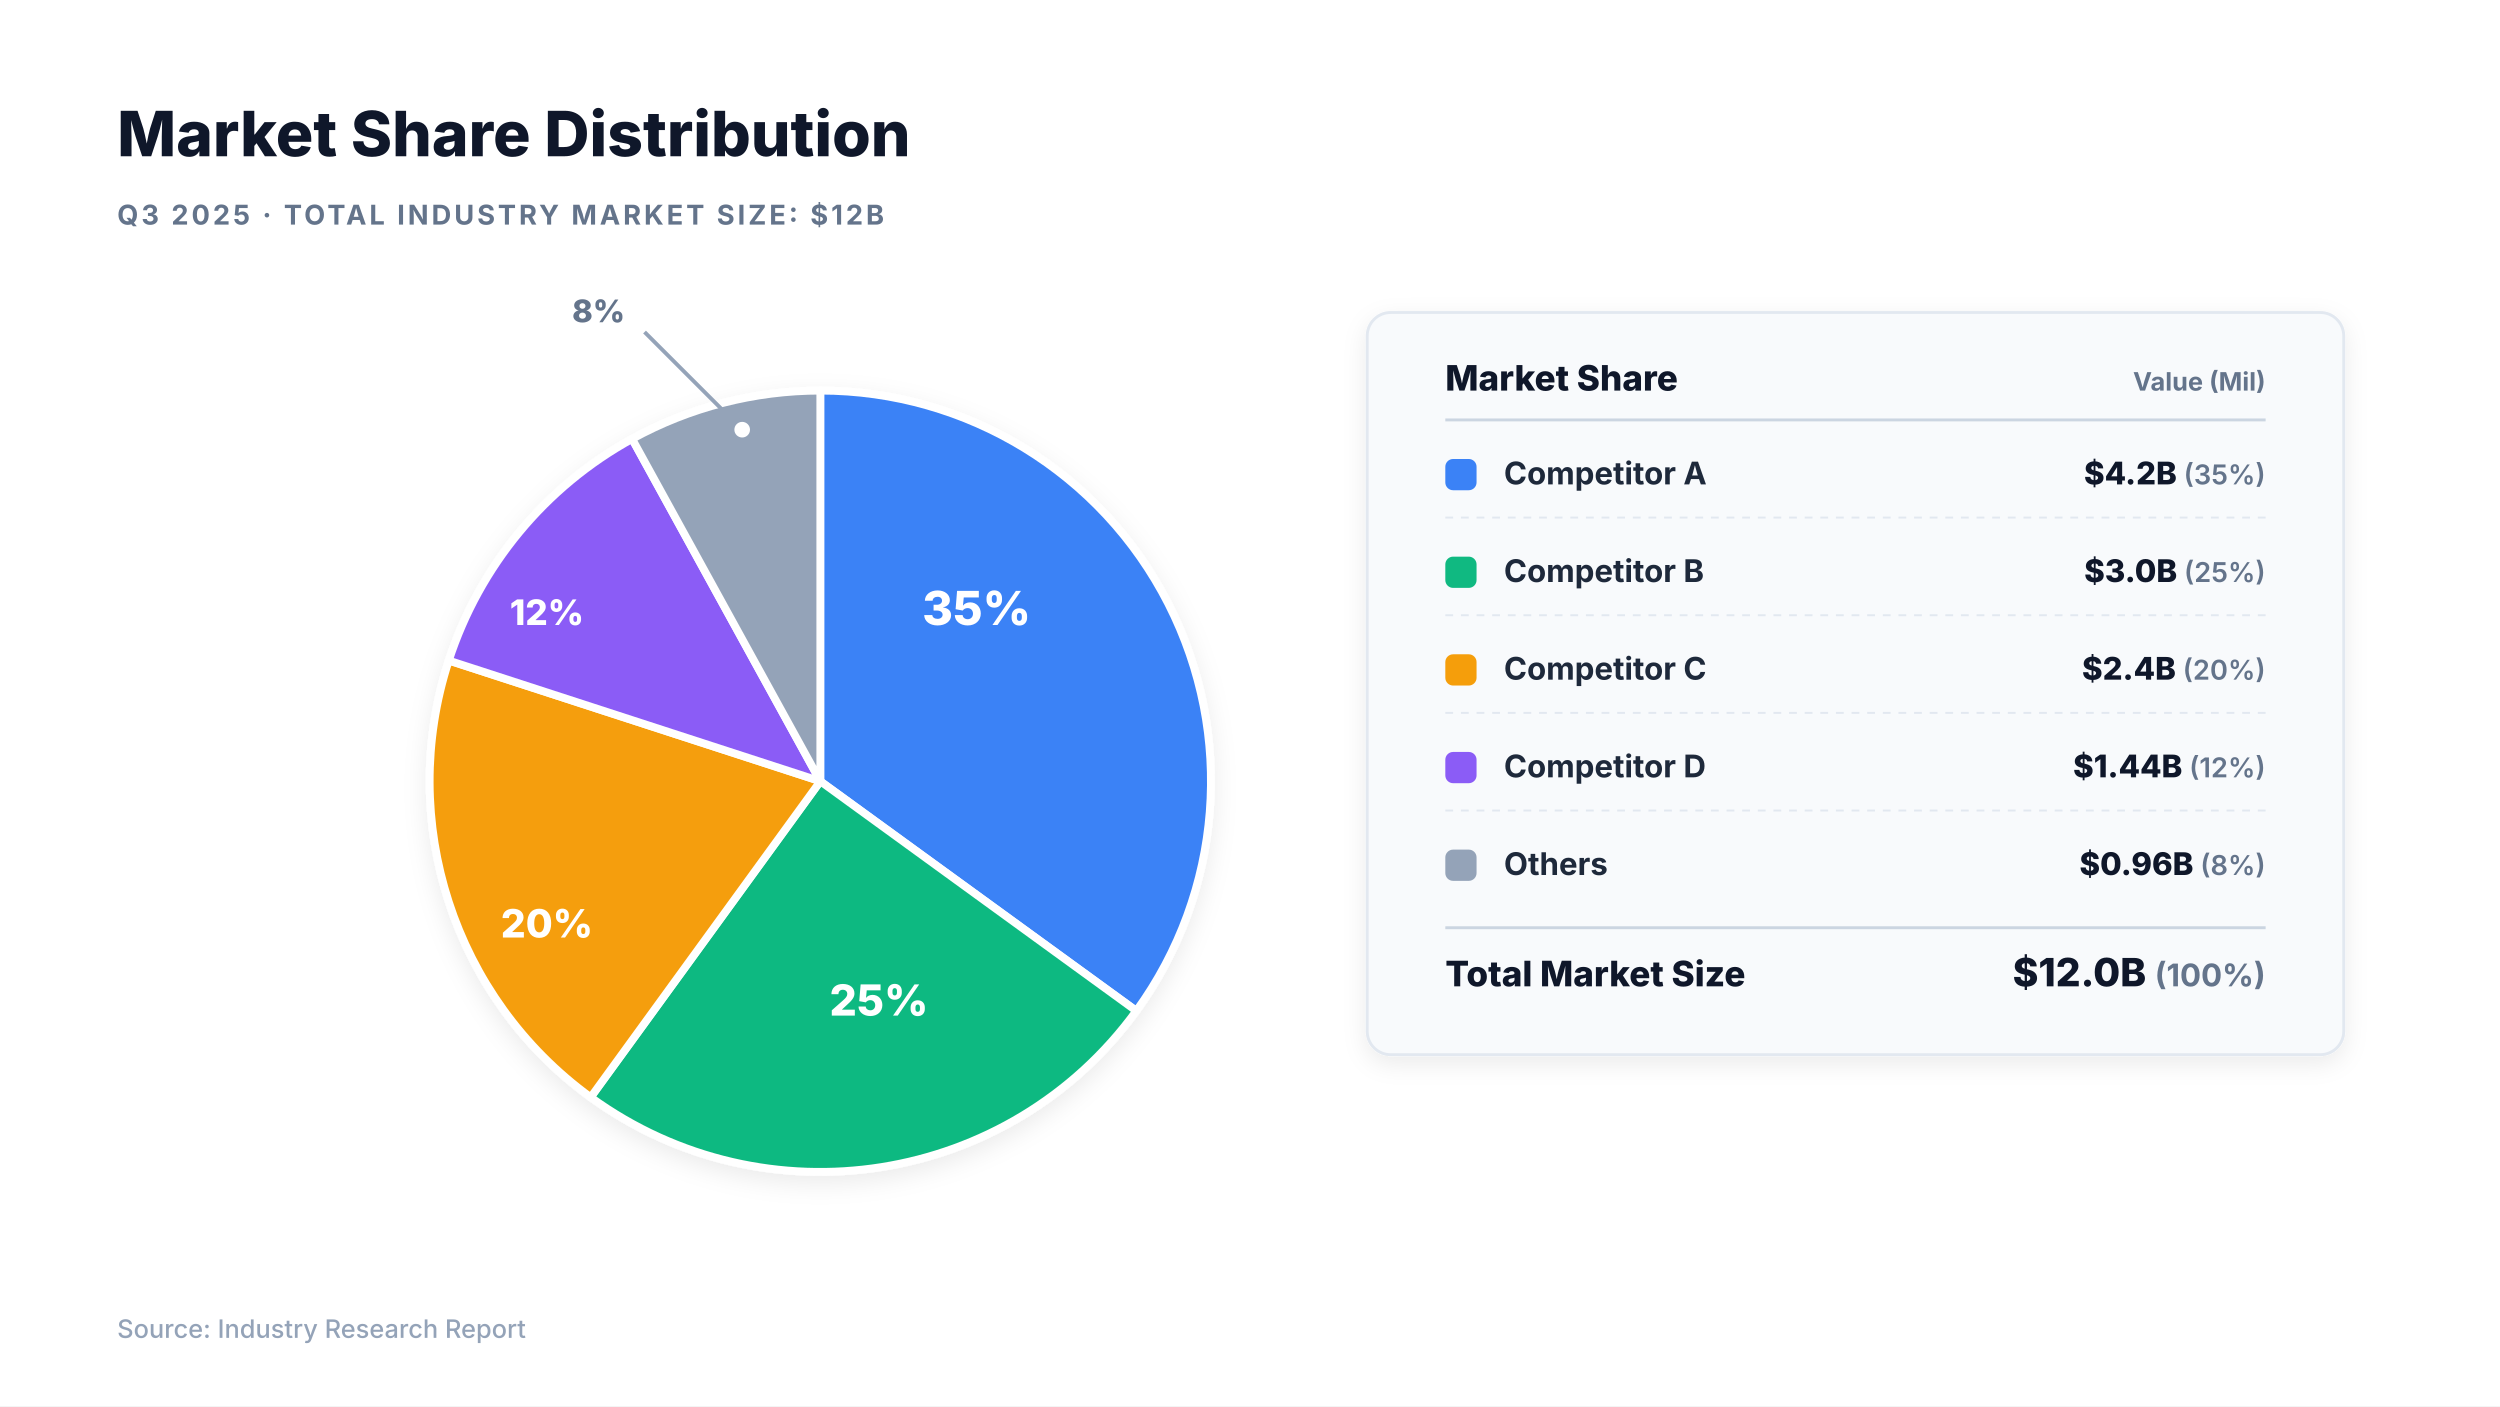
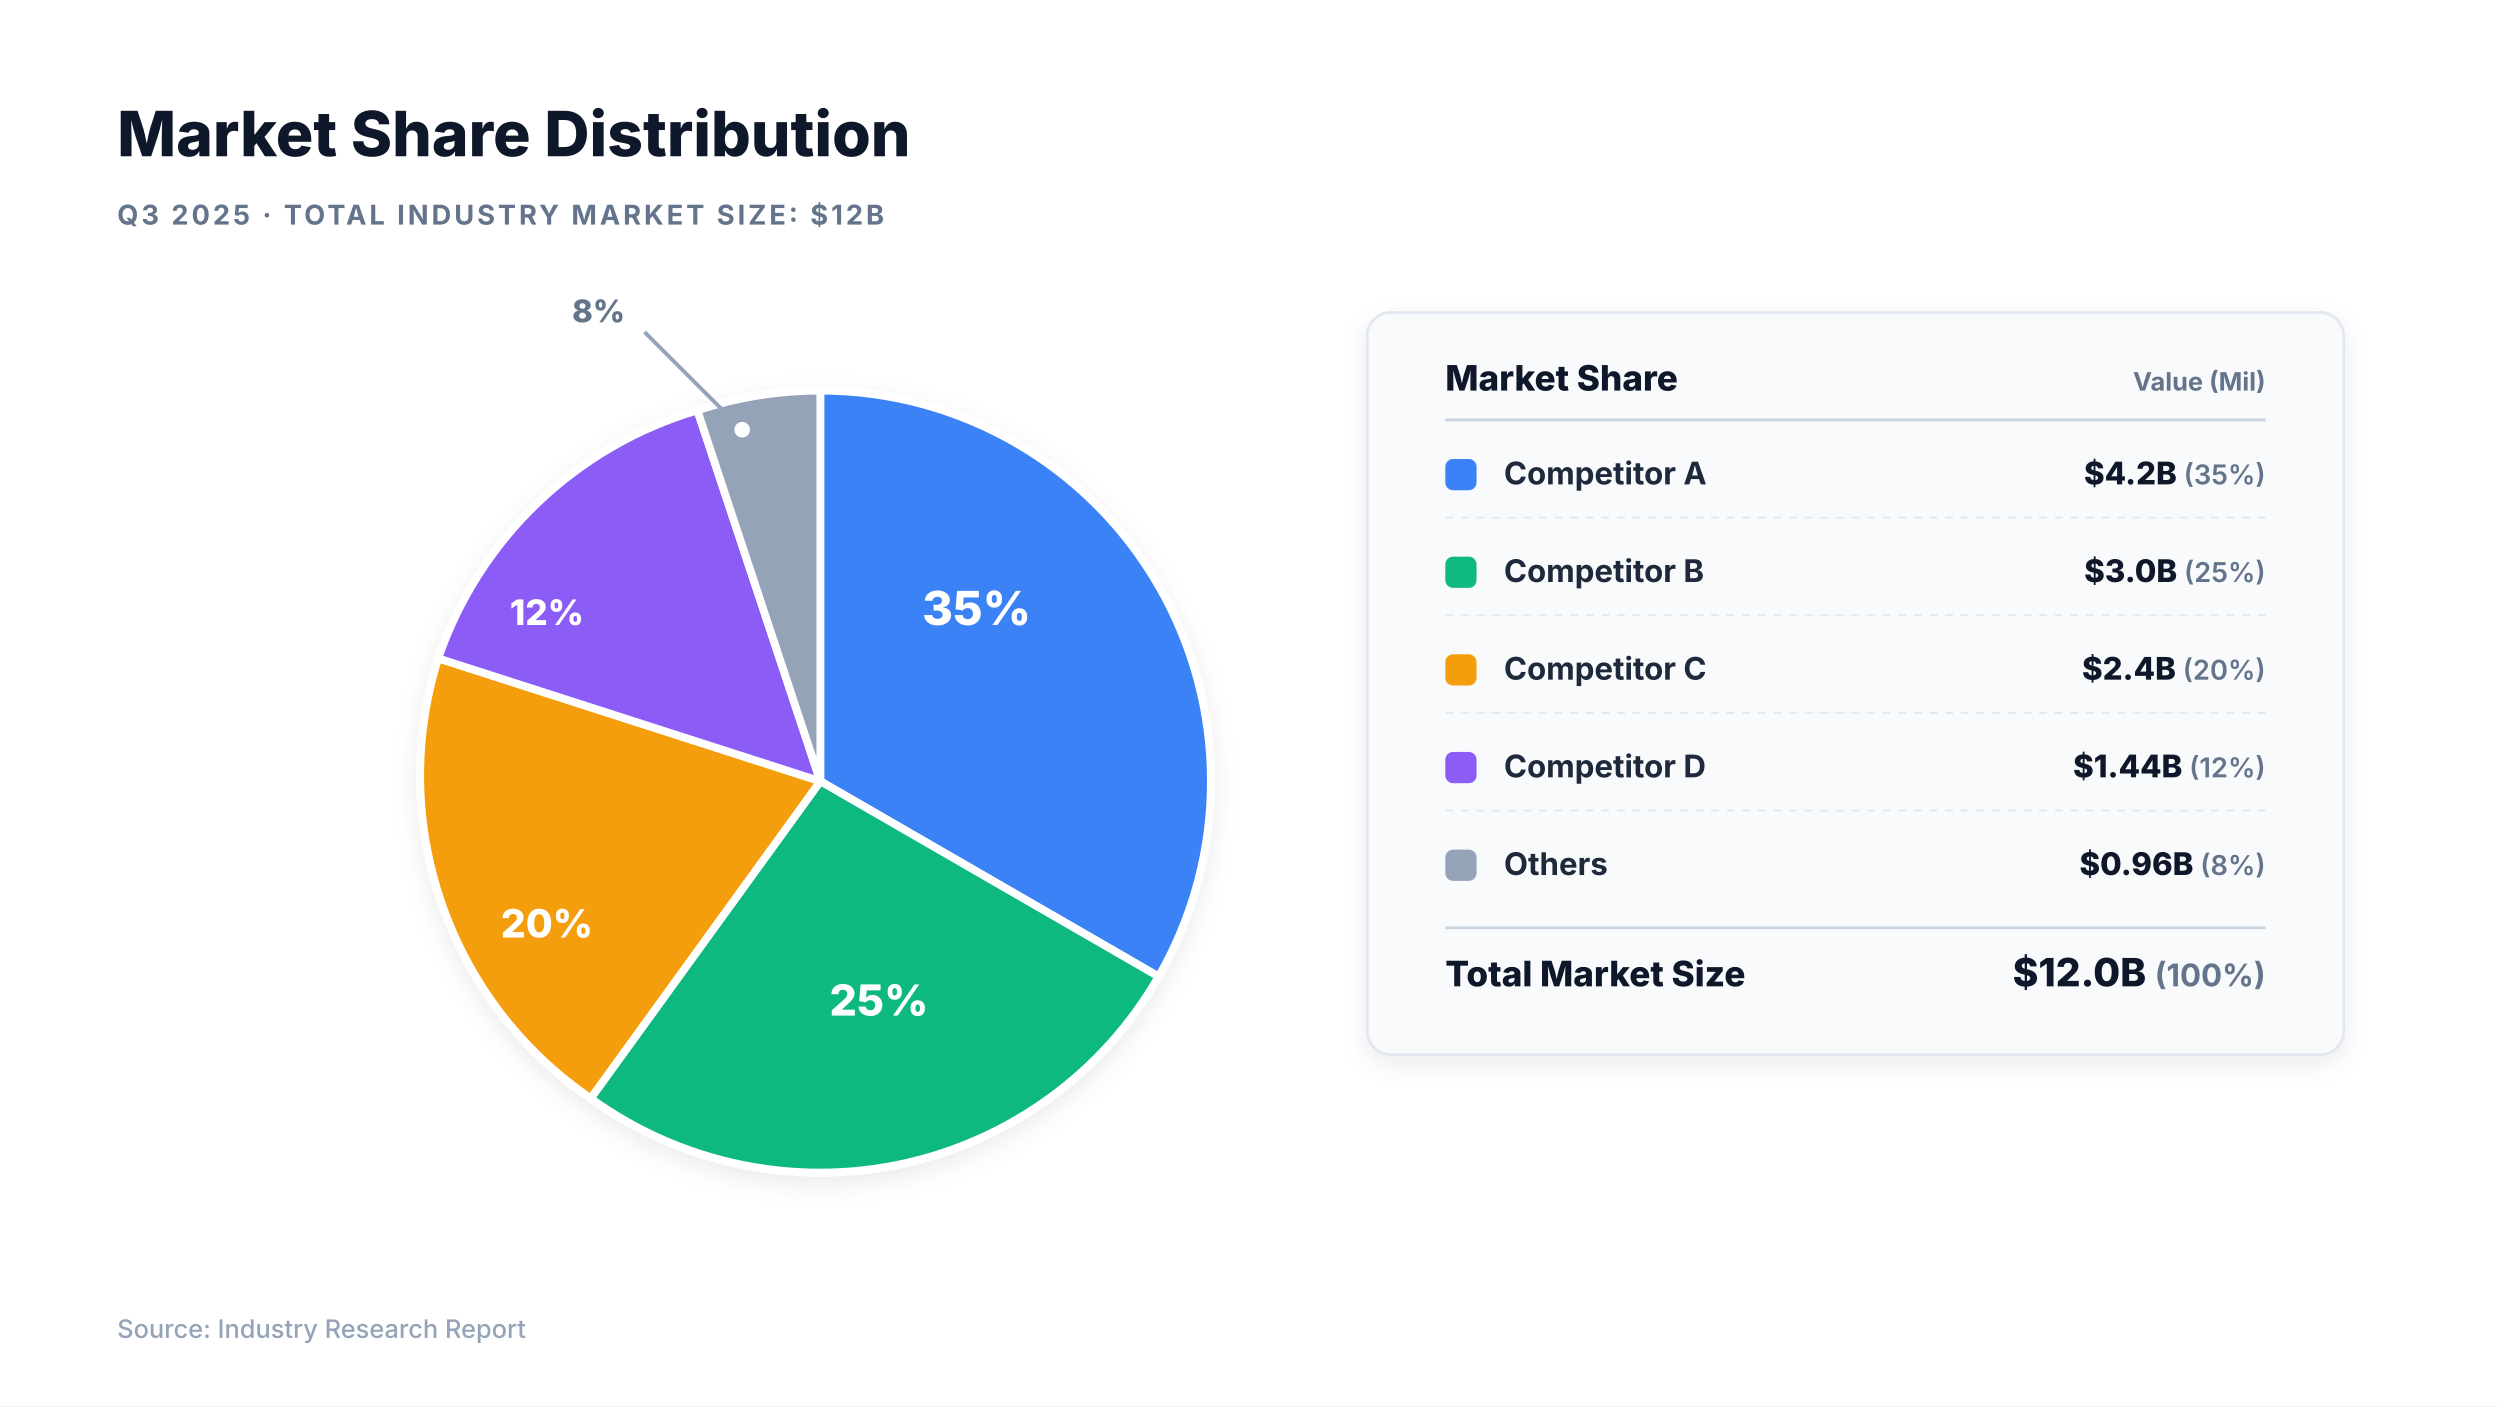
<svg xmlns="http://www.w3.org/2000/svg" viewBox="0 0 1280 720" width="1280" height="720">
  <defs>
    <filter id="softShadow" x="-10%" y="-10%" width="120%" height="120%">
      <feGaussianBlur in="SourceAlpha" stdDeviation="6" />
      <feOffset dx="0" dy="4" result="offsetblur" />
      <feFlood flood-color="#0F172A" flood-opacity="0.08" result="shadowColor" />
      <feComposite in="shadowColor" in2="offsetblur" operator="in" result="shadow" />
      <feMerge>
        <feMergeNode in="shadow" />
        <feMergeNode in="SourceGraphic" />
      </feMerge>
    </filter>
  </defs>
  <rect width="1280" height="720" fill="#FFFFFF" />
  <text x="60" y="80" font-family="-apple-system, BlinkMacSystemFont, 'Segoe UI', sans-serif" font-size="32" font-weight="800" fill="#0F172A">Market Share Distribution</text>
  <text x="60" y="115" font-family="-apple-system, BlinkMacSystemFont, 'Segoe UI', sans-serif" font-size="14" font-weight="700" fill="#64748B" letter-spacing="1.5">Q3 2025 · TOTAL INDUSTRY MARKET SIZE: $12B</text>
  <g id="pieChart" transform="translate(420, 400)" filter="url(#softShadow)">
-     <path d="M 0,0 L 0,-200 A 200,200 0 0,1 161.80,117.56 Z" fill="#3B82F6" stroke="#FFFFFF" stroke-width="4" stroke-linejoin="round" />
-     <path d="M 0,0 L 161.80,117.56 A 200,200 0 0,1 -117.56,161.80 Z" fill="#10B981" stroke="#FFFFFF" stroke-width="4" stroke-linejoin="round" />
-     <path d="M 0,0 L -117.56,161.80 A 200,200 0 0,1 -190.21,-61.80 Z" fill="#F59E0B" stroke="#FFFFFF" stroke-width="4" stroke-linejoin="round" />
-     <path d="M 0,0 L -190.21,-61.80 A 200,200 0 0,1 -96.35,-175.26 Z" fill="#8B5CF6" stroke="#FFFFFF" stroke-width="4" stroke-linejoin="round" />
-     <path d="M 0,0 L -96.35,-175.26 A 200,200 0 0,1 0,-200 Z" fill="#94A3B8" stroke="#FFFFFF" stroke-width="4" stroke-linejoin="round" />
+     <path d="M 0,0 L 0,-200 A 200,200 0 0,1 173.2,100 Z" fill="#3B82F6" stroke="#FFFFFF" stroke-width="4" stroke-linejoin="round" />
+     <path d="M 0,0 L 173.2,100 A 200,200 0 0,1 -117.56,162.34 Z" fill="#10B981" stroke="#FFFFFF" stroke-width="4" stroke-linejoin="round" />
+     <path d="M 0,0 L -117.56,162.34 A 200,200 0 0,1 -195.63,-62.93 Z" fill="#F59E0B" stroke="#FFFFFF" stroke-width="4" stroke-linejoin="round" />
+     <path d="M 0,0 L -195.63,-62.93 A 200,200 0 0,1 -62.93,-189.87 Z" fill="#8B5CF6" stroke="#FFFFFF" stroke-width="4" stroke-linejoin="round" />
+     <path d="M 0,0 L -62.93,-189.87 A 200,200 0 0,1 0,-200 Z" fill="#94A3B8" stroke="#FFFFFF" stroke-width="4" stroke-linejoin="round" />
  </g>
  <text x="500" y="320" font-family="-apple-system, BlinkMacSystemFont, 'Segoe UI', sans-serif" font-size="24" font-weight="800" fill="#FFFFFF" text-anchor="middle">35%</text>
  <text x="450" y="520" font-family="-apple-system, BlinkMacSystemFont, 'Segoe UI', sans-serif" font-size="22" font-weight="800" fill="#FFFFFF" text-anchor="middle">25%</text>
  <text x="280" y="480" font-family="-apple-system, BlinkMacSystemFont, 'Segoe UI', sans-serif" font-size="20" font-weight="800" fill="#FFFFFF" text-anchor="middle">20%</text>
  <text x="280" y="320" font-family="-apple-system, BlinkMacSystemFont, 'Segoe UI', sans-serif" font-size="18" font-weight="800" fill="#FFFFFF" text-anchor="middle">12%</text>
  <g>
    <line x1="380" y1="220" x2="330" y2="170" stroke="#94A3B8" stroke-width="2" />
    <circle cx="380" cy="220" r="5" fill="#FFFFFF" stroke="#94A3B8" stroke-width="2" />
    <text x="320" y="165" font-family="-apple-system, BlinkMacSystemFont, 'Segoe UI', sans-serif" font-size="16" font-weight="800" fill="#64748B" text-anchor="end">8%</text>
  </g>
  <g id="legend" transform="translate(720, 200)">
    <rect x="-20" y="-40" width="500" height="380" rx="12" fill="#F8FAFC" stroke="#E2E8F0" stroke-width="1.5" filter="url(#softShadow)" />
    <text x="20" y="0" font-family="-apple-system, BlinkMacSystemFont, 'Segoe UI', sans-serif" font-size="18" font-weight="800" fill="#0F172A">Market Share</text>
    <text x="440" y="0" font-family="-apple-system, BlinkMacSystemFont, 'Segoe UI', sans-serif" font-size="13" font-weight="700" fill="#64748B" text-anchor="end">Value (Mil)</text>
    <line x1="20" y1="15" x2="440" y2="15" stroke="#CBD5E1" stroke-width="1.5" />
    <rect x="20" y="35" width="16" height="16" rx="4" fill="#3B82F6" />
    <text x="50" y="48" font-family="-apple-system, BlinkMacSystemFont, 'Segoe UI', sans-serif" font-size="16" font-weight="700" fill="#1E293B">Competitor A</text>
    <text x="440" y="48" font-family="-apple-system, BlinkMacSystemFont, 'Segoe UI', sans-serif" font-size="16" font-weight="800" fill="#0F172A" text-anchor="end">$4.2B <tspan fill="#64748B" font-size="14" font-weight="600">(35%)</tspan>
    </text>
    <line x1="20" y1="65" x2="440" y2="65" stroke="#E2E8F0" stroke-width="1" stroke-dasharray="4 4" />
    <rect x="20" y="85" width="16" height="16" rx="4" fill="#10B981" />
    <text x="50" y="98" font-family="-apple-system, BlinkMacSystemFont, 'Segoe UI', sans-serif" font-size="16" font-weight="700" fill="#1E293B">Competitor B</text>
    <text x="440" y="98" font-family="-apple-system, BlinkMacSystemFont, 'Segoe UI', sans-serif" font-size="16" font-weight="800" fill="#0F172A" text-anchor="end">$3.0B <tspan fill="#64748B" font-size="14" font-weight="600">(25%)</tspan>
    </text>
    <line x1="20" y1="115" x2="440" y2="115" stroke="#E2E8F0" stroke-width="1" stroke-dasharray="4 4" />
    <rect x="20" y="135" width="16" height="16" rx="4" fill="#F59E0B" />
    <text x="50" y="148" font-family="-apple-system, BlinkMacSystemFont, 'Segoe UI', sans-serif" font-size="16" font-weight="700" fill="#1E293B">Competitor C</text>
    <text x="440" y="148" font-family="-apple-system, BlinkMacSystemFont, 'Segoe UI', sans-serif" font-size="16" font-weight="800" fill="#0F172A" text-anchor="end">$2.4B <tspan fill="#64748B" font-size="14" font-weight="600">(20%)</tspan>
    </text>
    <line x1="20" y1="165" x2="440" y2="165" stroke="#E2E8F0" stroke-width="1" stroke-dasharray="4 4" />
    <rect x="20" y="185" width="16" height="16" rx="4" fill="#8B5CF6" />
    <text x="50" y="198" font-family="-apple-system, BlinkMacSystemFont, 'Segoe UI', sans-serif" font-size="16" font-weight="700" fill="#1E293B">Competitor D</text>
    <text x="440" y="198" font-family="-apple-system, BlinkMacSystemFont, 'Segoe UI', sans-serif" font-size="16" font-weight="800" fill="#0F172A" text-anchor="end">$1.44B <tspan fill="#64748B" font-size="14" font-weight="600">(12%)</tspan>
    </text>
    <line x1="20" y1="215" x2="440" y2="215" stroke="#E2E8F0" stroke-width="1" stroke-dasharray="4 4" />
    <rect x="20" y="235" width="16" height="16" rx="4" fill="#94A3B8" />
    <text x="50" y="248" font-family="-apple-system, BlinkMacSystemFont, 'Segoe UI', sans-serif" font-size="16" font-weight="700" fill="#1E293B">Others</text>
    <text x="440" y="248" font-family="-apple-system, BlinkMacSystemFont, 'Segoe UI', sans-serif" font-size="16" font-weight="800" fill="#0F172A" text-anchor="end">$0.96B <tspan fill="#64748B" font-size="14" font-weight="600">(8%)</tspan>
    </text>
    <line x1="20" y1="275" x2="440" y2="275" stroke="#CBD5E1" stroke-width="1.5" />
    <text x="20" y="305" font-family="-apple-system, BlinkMacSystemFont, 'Segoe UI', sans-serif" font-size="18" font-weight="800" fill="#0F172A">Total Market Size</text>
    <text x="440" y="305" font-family="-apple-system, BlinkMacSystemFont, 'Segoe UI', sans-serif" font-size="20" font-weight="800" fill="#0F172A" text-anchor="end">$12.0B <tspan fill="#64748B" font-size="16" font-weight="700">(100%)</tspan>
    </text>
  </g>
  <text x="60" y="685" font-family="-apple-system, BlinkMacSystemFont, 'Segoe UI', sans-serif" font-size="13" font-weight="500" fill="#94A3B8">Source: Industry Research Report</text>
</svg>
